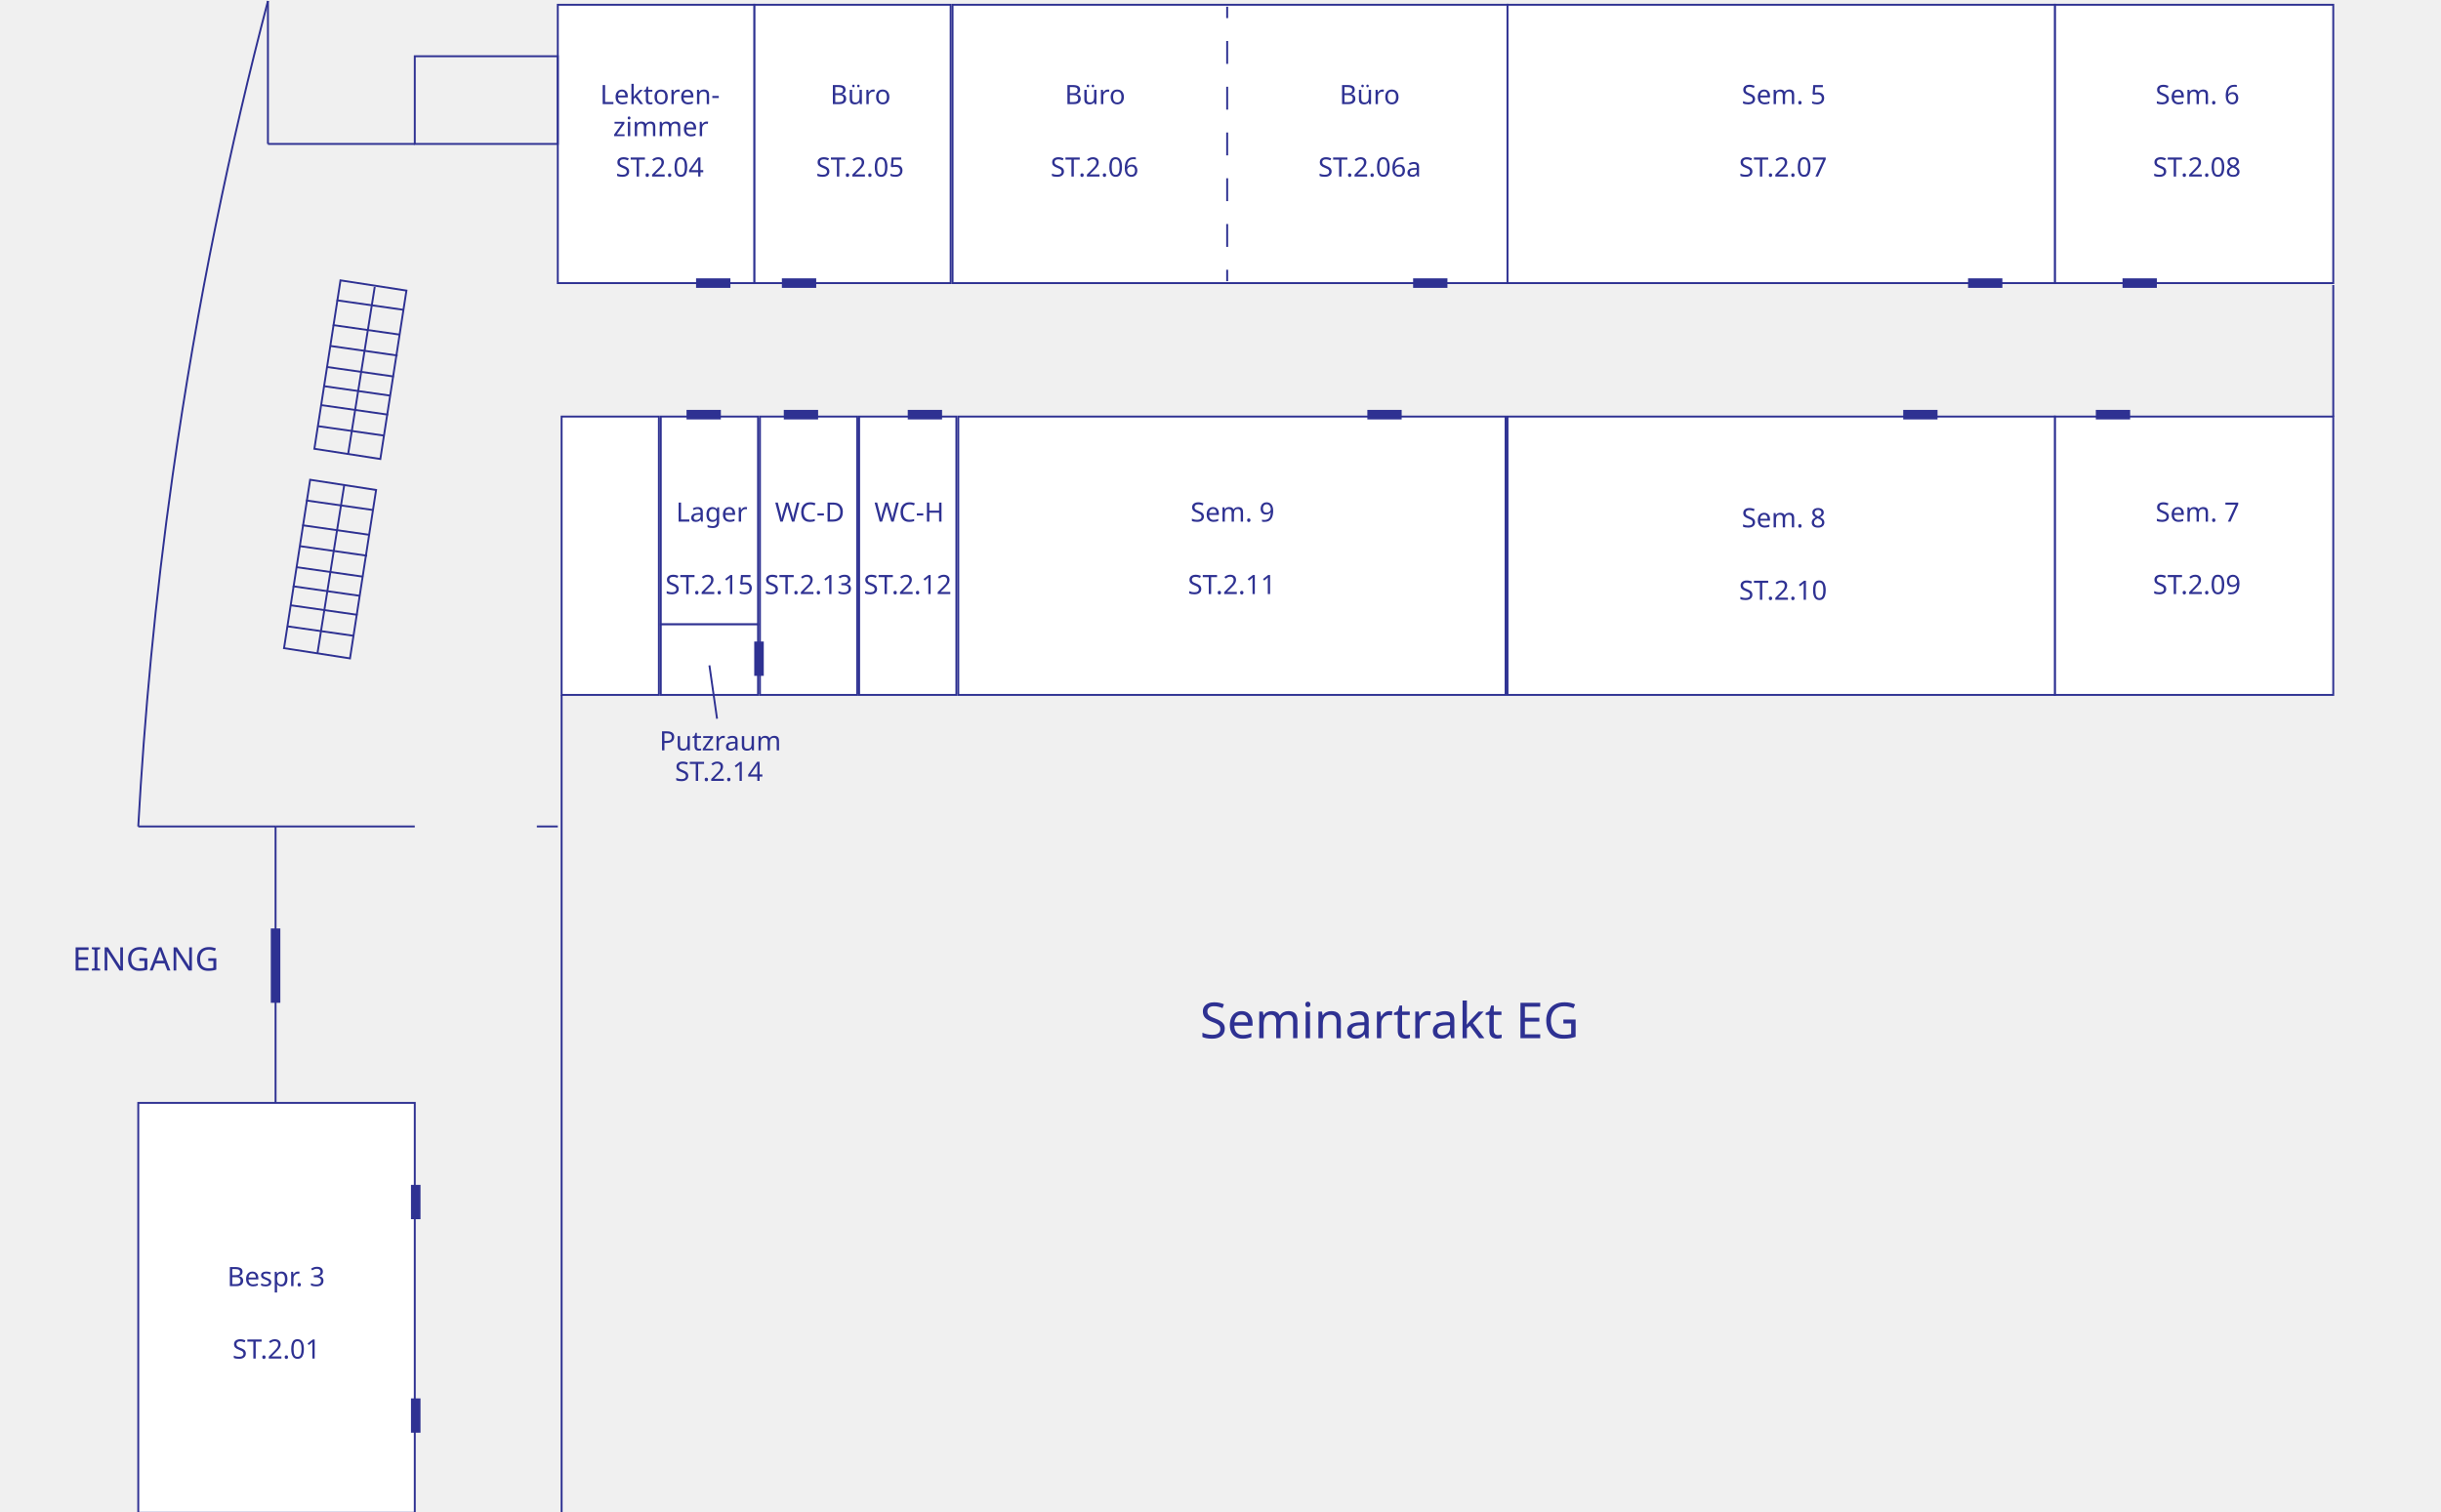
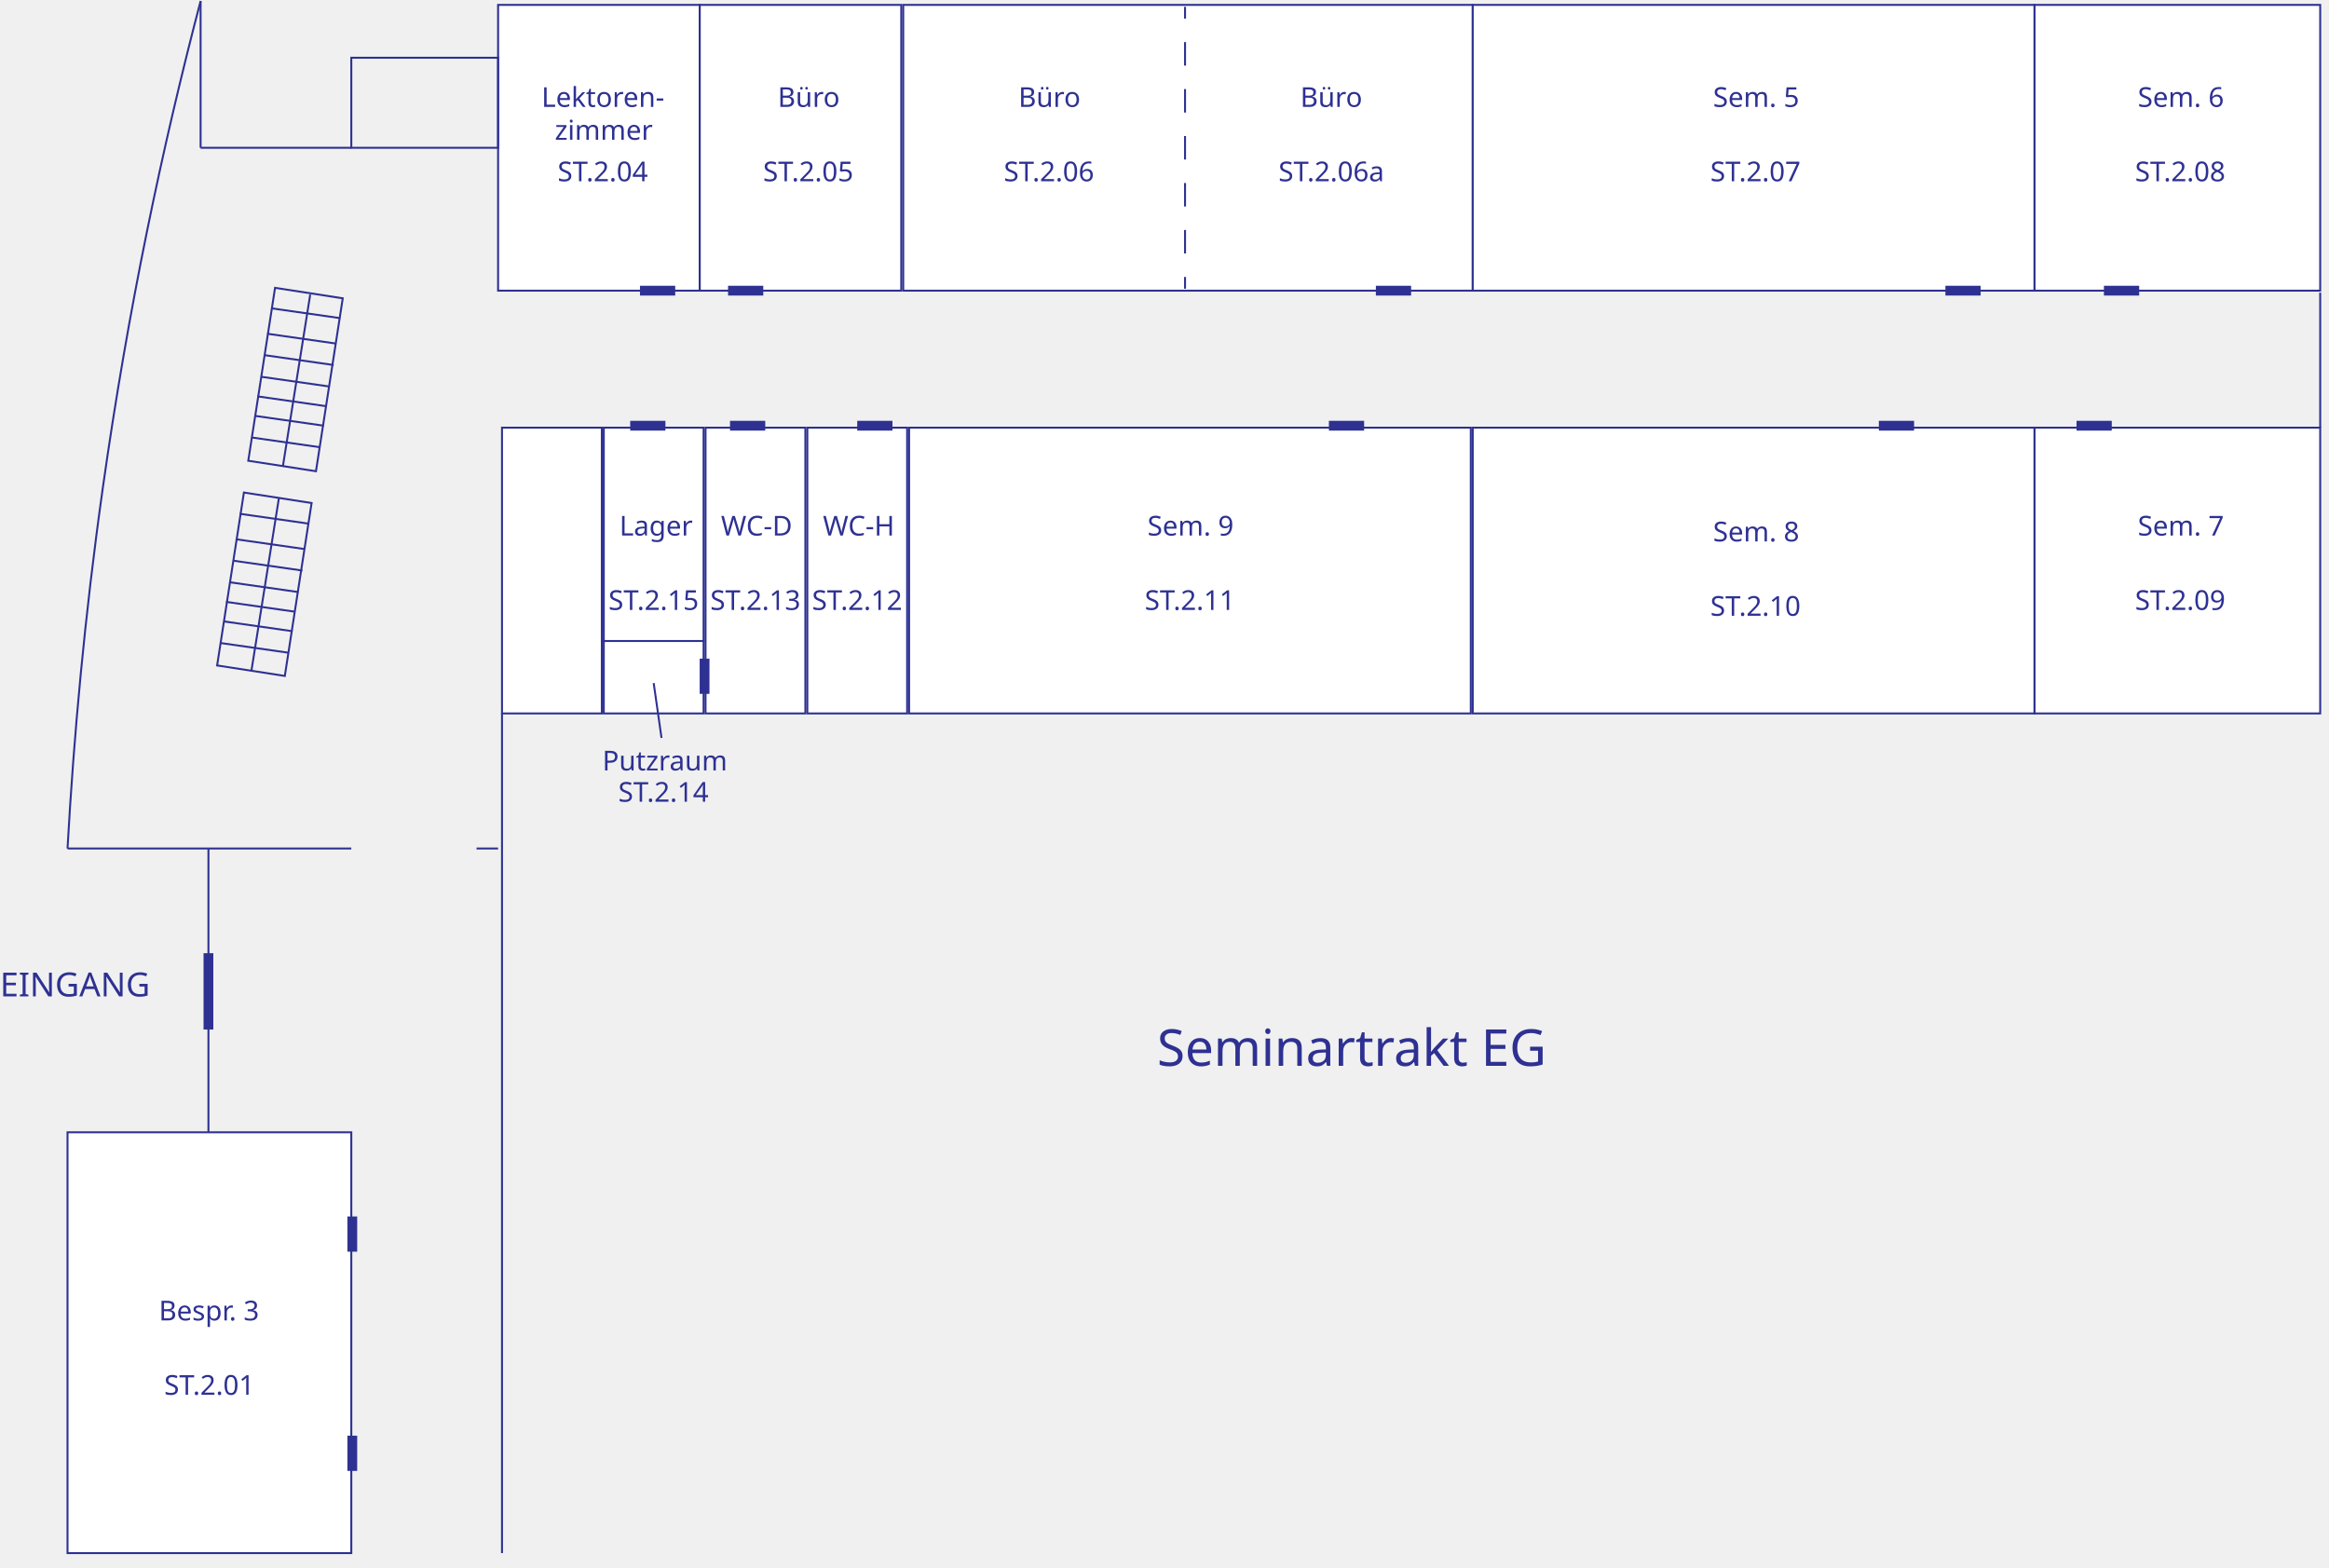
- <svg xmlns="http://www.w3.org/2000/svg" version="1.1" id="Ebene_1" x="0px" y="0px" viewBox="0 0 1280 793" style="enable-background:new 0 0 1280 793;" xml:space="preserve">
+ <svg xmlns="http://www.w3.org/2000/svg" version="1.1" id="Ebene_1" x="0px" y="0px" viewBox="0 0 1190 801" style="enable-background:new 0 0 1190 801;" xml:space="preserve">
  <style type="text/css">
	.st0{fill:#FFFFFF;}
	.st1{fill:#2E3192;}
	.st2{fill:none;stroke:#2E3192;stroke-miterlimit:10;}
	.st3{fill:#FFFFFF;stroke:#2E3192;stroke-miterlimit:10;}
	.st4{fill:none;}
	.st5{font-family:'MyriadPro-Regular';}
	.st6{font-size:14px;}
	.st7{fill:none;stroke:#2E3192;stroke-miterlimit:10;stroke-dasharray:12,12;}
	.st8{fill:none;stroke:#2E3192;stroke-width:5;stroke-miterlimit:10;}
	.st9{font-size:17px;}
	.st10{font-size:26px;}
</style>
  <g>
-     <rect x="1077.5" y="2.5" class="st0" width="146" height="146" />
-     <path class="st1" d="M1223,3v145h-145V3H1223 M1224,2h-147v147h147V2L1224,2z" />
+     <rect x="1039.5" y="2.5" class="st0" width="146" height="146" />
+     <path class="st1" d="M1185,3v145h-145V3H1185 M1186,2h-147v147h147V2L1186,2z" />
  </g>
  <g>
-     <rect x="395.5" y="2.5" class="st0" width="103" height="146" />
-     <path class="st1" d="M498,3v145H396V3H498 M499,2H395v147h104V2L499,2z" />
+     <rect x="357.5" y="2.5" class="st0" width="103" height="146" />
+     <path class="st1" d="M460,3v145H358V3H460 M461,2H357v147h104V2L461,2z" />
  </g>
  <g>
-     <rect x="450.5" y="218.5" class="st0" width="51" height="146" />
-     <path class="st1" d="M501,219v145h-50V219H501 M502,218h-52v147h52V218L502,218z" />
+     <rect x="412.5" y="218.5" class="st0" width="51" height="146" />
+     <path class="st1" d="M463,219v145h-50V219H463 M464,218h-52v147h52V218L464,218z" />
  </g>
  <g>
-     <rect x="398.5" y="218.5" class="st0" width="51" height="146" />
-     <path class="st1" d="M449,219v145h-50V219H449 M450,218h-52v147h52V218L450,218z" />
+     <rect x="360.5" y="218.5" class="st0" width="51" height="146" />
+     <path class="st1" d="M411,219v145h-50V219H411 M412,218h-52v147h52V218L412,218z" />
  </g>
  <g>
-     <rect x="346.5" y="218.5" class="st0" width="51" height="109" />
-     <path class="st1" d="M397,219v108h-50V219H397 M398,218h-52v110h52V218L398,218z" />
+     <rect x="308.5" y="218.5" class="st0" width="51" height="109" />
+     <path class="st1" d="M359,219v108h-50V219H359 M360,218h-52v110h52V218L360,218z" />
  </g>
  <g>
-     <rect x="346.5" y="327.5" class="st0" width="51" height="37" />
-     <path class="st1" d="M397,328v36h-50v-36H397 M398,327h-52v38h52V327L398,327z" />
+     <rect x="308.5" y="327.5" class="st0" width="51" height="37" />
+     <path class="st1" d="M359,328v36h-50v-36H359 M360,327h-52v38h52V327L360,327z" />
  </g>
  <g>
-     <rect x="294.5" y="218.5" class="st0" width="51" height="146" />
-     <path class="st1" d="M345,219v145h-50V219H345 M346,218h-52v147h52V218L346,218z" />
+     <rect x="256.5" y="218.5" class="st0" width="51" height="146" />
+     <path class="st1" d="M307,219v145h-50V219H307 M308,218h-52v147h52V218L308,218z" />
  </g>
  <g>
-     <rect x="292.5" y="2.5" class="st0" width="103" height="146" />
-     <path class="st1" d="M395,3v145H293V3H395 M396,2H292v147h104V2L396,2z" />
+     <rect x="254.5" y="2.5" class="st0" width="103" height="146" />
+     <path class="st1" d="M357,3v145H255V3H357 M358,2H254v147h104V2L358,2z" />
  </g>
  <g>
-     <rect x="499.5" y="2.5" class="st0" width="291" height="146" />
-     <path class="st1" d="M790,3v145H500V3H790 M791,2H499v147h292V2L791,2z" />
+     <rect x="461.5" y="2.5" class="st0" width="291" height="146" />
+     <path class="st1" d="M752,3v145H462V3H752 M753,2H461v147h292V2L753,2z" />
  </g>
  <g>
-     <rect x="790.5" y="2.5" class="st0" width="287" height="146" />
-     <path class="st1" d="M1077,3v145H791V3H1077 M1078,2H790v147h288V2L1078,2z" />
+     <rect x="752.5" y="2.5" class="st0" width="287" height="146" />
+     <path class="st1" d="M1039,3v145H753V3H1039 M1040,2H752v147h288V2L1040,2z" />
  </g>
  <g>
-     <rect x="1077.5" y="218.5" class="st0" width="146" height="146" />
-     <path class="st1" d="M1223,219v145h-145V219H1223 M1224,218h-147v147h147V218L1224,218z" />
+     <rect x="1039.5" y="218.5" class="st0" width="146" height="146" />
+     <path class="st1" d="M1185,219v145h-145V219H1185 M1186,218h-147v147h147V218L1186,218z" />
  </g>
  <g>
-     <rect x="790.5" y="218.5" class="st0" width="287" height="146" />
-     <path class="st1" d="M1077,219v145H791V219H1077 M1078,218H790v147h288V218L1078,218z" />
+     <rect x="752.5" y="218.5" class="st0" width="287" height="146" />
+     <path class="st1" d="M1039,219v145H753V219H1039 M1040,218H752v147h288V218L1040,218z" />
  </g>
  <g>
-     <rect x="502.5" y="218.5" class="st0" width="287" height="146" />
-     <path class="st1" d="M789,219v145H503V219H789 M790,218H502v147h288V218L790,218z" />
+     <rect x="464.5" y="218.5" class="st0" width="287" height="146" />
+     <path class="st1" d="M751,219v145H465V219H751 M752,218H464v147h288V218L752,218z" />
  </g>
  <g>
-     <line class="st2" x1="294.5" y1="364.5" x2="294.5" y2="793.5" />
+     <line class="st2" x1="256.5" y1="364.5" x2="256.5" y2="793.5" />
  </g>
-   <rect x="72.5" y="578.5" class="st3" width="145" height="215" />
-   <line class="st2" x1="72.5" y1="433.5" x2="144.5" y2="433.5" />
-   <line class="st2" x1="144.5" y1="578.5" x2="144.5" y2="433.5" />
-   <line class="st2" x1="217.5" y1="433.5" x2="144.5" y2="433.5" />
-   <line class="st2" x1="292.5" y1="433.5" x2="281.5" y2="433.5" />
-   <path class="st2" d="M72.5,433.5c3.2-57.4,8.8-118.9,18-184c12.9-91.4,30.5-174.7,50-249" />
-   <line class="st2" x1="140.5" y1="0.5" x2="140.5" y2="75.5" />
-   <line class="st2" x1="217.5" y1="75.5" x2="140.5" y2="75.5" />
-   <rect x="217.5" y="29.5" class="st2" width="75" height="46" />
-   <rect x="171.5" y="149.2" transform="matrix(0.9882 0.1531 -0.1531 0.9882 31.9069 -26.6408)" class="st2" width="35" height="89.4" />
-   <rect x="155.6" y="253.8" transform="matrix(0.9882 0.1531 -0.1531 0.9882 47.7186 -22.9845)" class="st2" width="35" height="89.4" />
-   <line class="st2" x1="196.5" y1="150.5" x2="182.5" y2="238.5" />
-   <line class="st2" x1="180.5" y1="254.5" x2="166.5" y2="342.5" />
-   <line class="st2" x1="176.5" y1="157.5" x2="211.5" y2="162.5" />
-   <line class="st2" x1="174.5" y1="170.5" x2="209.5" y2="175.5" />
-   <line class="st2" x1="173.5" y1="181.5" x2="208.5" y2="186.5" />
-   <line class="st2" x1="171.5" y1="192.5" x2="206.5" y2="197.5" />
-   <line class="st2" x1="169.5" y1="202.5" x2="204.5" y2="207.5" />
-   <line class="st2" x1="168.5" y1="212.5" x2="203.5" y2="217.5" />
-   <line class="st2" x1="166.5" y1="223.5" x2="201.5" y2="228.5" />
-   <line class="st2" x1="160.5" y1="262.5" x2="195.5" y2="267.5" />
-   <line class="st2" x1="158.5" y1="275.5" x2="193.5" y2="280.5" />
-   <line class="st2" x1="157.5" y1="286.5" x2="192.5" y2="291.5" />
-   <line class="st2" x1="155.5" y1="297.5" x2="190.5" y2="302.5" />
-   <line class="st2" x1="153.5" y1="307.5" x2="188.5" y2="312.5" />
-   <line class="st2" x1="152.5" y1="317.5" x2="187.5" y2="322.5" />
-   <line class="st2" x1="150.5" y1="328.5" x2="185.5" y2="333.5" />
-   <rect x="303.7" y="44.7" class="st4" width="82.7" height="28" />
-   <text transform="matrix(1 0 0 1 314.6763 54.6064)">
+   <rect x="34.5" y="578.5" class="st3" width="145" height="215" />
+   <line class="st2" x1="34.5" y1="433.5" x2="106.5" y2="433.5" />
+   <line class="st2" x1="106.5" y1="578.5" x2="106.5" y2="433.5" />
+   <line class="st2" x1="179.5" y1="433.5" x2="106.5" y2="433.5" />
+   <line class="st2" x1="254.5" y1="433.5" x2="243.5" y2="433.5" />
+   <path class="st2" d="M34.5,433.5c3.2-57.4,8.8-118.9,18-184c12.9-91.4,30.5-174.7,50-249" />
+   <line class="st2" x1="102.5" y1="0.5" x2="102.5" y2="75.5" />
+   <line class="st2" x1="179.5" y1="75.5" x2="102.5" y2="75.5" />
+   <rect x="179.5" y="29.5" class="st2" width="75" height="46" />
+   <rect x="133.5" y="149.2" transform="matrix(0.9882 0.1531 -0.1531 0.9882 31.4592 -20.8249)" class="st2" width="35" height="89.4" />
+   <rect x="117.6" y="253.8" transform="matrix(0.9882 0.1531 -0.1531 0.9882 47.2709 -17.1685)" class="st2" width="35" height="89.4" />
+   <line class="st2" x1="158.5" y1="150.5" x2="144.5" y2="238.5" />
+   <line class="st2" x1="142.5" y1="254.5" x2="128.5" y2="342.5" />
+   <line class="st2" x1="138.5" y1="157.5" x2="173.5" y2="162.5" />
+   <line class="st2" x1="136.5" y1="170.5" x2="171.5" y2="175.5" />
+   <line class="st2" x1="135.5" y1="181.5" x2="170.5" y2="186.5" />
+   <line class="st2" x1="133.5" y1="192.5" x2="168.5" y2="197.5" />
+   <line class="st2" x1="131.5" y1="202.5" x2="166.5" y2="207.5" />
+   <line class="st2" x1="130.5" y1="212.5" x2="165.5" y2="217.5" />
+   <line class="st2" x1="128.5" y1="223.5" x2="163.5" y2="228.5" />
+   <line class="st2" x1="122.5" y1="262.5" x2="157.5" y2="267.5" />
+   <line class="st2" x1="120.5" y1="275.5" x2="155.5" y2="280.5" />
+   <line class="st2" x1="119.5" y1="286.5" x2="154.5" y2="291.5" />
+   <line class="st2" x1="117.5" y1="297.5" x2="152.5" y2="302.5" />
+   <line class="st2" x1="115.5" y1="307.5" x2="150.5" y2="312.5" />
+   <line class="st2" x1="114.5" y1="317.5" x2="149.5" y2="322.5" />
+   <line class="st2" x1="112.5" y1="328.5" x2="147.5" y2="333.5" />
+   <rect x="265.7" y="44.7" class="st4" width="82.7" height="28" />
+   <text transform="matrix(1 0 0 1 276.6763 54.6064)">
    <tspan x="0" y="0" class="st1 st5 st6">Lektoren-</tspan>
    <tspan x="6.8" y="16.8" class="st1 st5 st6">zimmer</tspan>
  </text>
-   <rect x="318.3" y="82.7" class="st4" width="53.7" height="18.3" />
-   <text transform="matrix(1 0 0 1 322.8862 92.6064)" class="st1 st5 st6">ST.2.04</text>
-   <rect x="334.7" y="383.7" class="st4" width="82.7" height="28" />
-   <text transform="matrix(1 0 0 1 345.7881 393.6064)" class="st1 st5 st6">Putzraum</text>
-   <rect x="349.3" y="399.7" class="st4" width="53.7" height="18.3" />
-   <text transform="matrix(1 0 0 1 353.8862 409.6064)" class="st1 st5 st6">ST.2.14</text>
-   <rect x="408.7" y="44.7" class="st4" width="82.7" height="28" />
-   <text transform="matrix(1 0 0 1 435.377 54.6064)" class="st1 st5 st6">Büro</text>
-   <rect x="423.3" y="82.7" class="st4" width="53.7" height="18.3" />
-   <text transform="matrix(1 0 0 1 427.8862 92.6064)" class="st1 st5 st6">ST.2.05</text>
-   <rect x="531.7" y="44.7" class="st4" width="82.7" height="28" />
-   <text transform="matrix(1 0 0 1 558.377 54.6064)" class="st1 st5 st6">Büro</text>
-   <rect x="546.3" y="82.7" class="st4" width="53.7" height="18.3" />
-   <text transform="matrix(1 0 0 1 550.8862 92.6064)" class="st1 st5 st6">ST.2.06</text>
-   <rect x="675.7" y="44.7" class="st4" width="82.7" height="28" />
-   <text transform="matrix(1 0 0 1 702.377 54.6064)" class="st1 st5 st6">Büro</text>
-   <rect x="690.3" y="82.7" class="st4" width="53.7" height="18.3" />
-   <text transform="matrix(1 0 0 1 691.2324 92.6064)" class="st1 st5 st6">ST.2.06a</text>
-   <rect x="892.7" y="44.7" class="st4" width="82.7" height="28" />
-   <text transform="matrix(1 0 0 1 913.2803 54.6064)" class="st1 st5 st6">Sem. 5</text>
-   <rect x="907.3" y="82.7" class="st4" width="53.7" height="18.3" />
-   <text transform="matrix(1 0 0 1 911.8862 92.6064)" class="st1 st5 st6">ST.2.07</text>
-   <rect x="1109.7" y="44.7" class="st4" width="82.7" height="28" />
-   <text transform="matrix(1 0 0 1 1130.28 54.6064)" class="st1 st5 st6">Sem. 6</text>
-   <rect x="1124.3" y="82.7" class="st4" width="53.7" height="18.3" />
-   <text transform="matrix(1 0 0 1 1128.886 92.6064)" class="st1 st5 st6">ST.2.08</text>
-   <rect x="1109.7" y="263.7" class="st4" width="82.7" height="28" />
-   <text transform="matrix(1 0 0 1 1130.28 273.6064)" class="st1 st5 st6">Sem. 7</text>
-   <rect x="1124.3" y="301.7" class="st4" width="53.7" height="18.3" />
-   <text transform="matrix(1 0 0 1 1128.886 311.6064)" class="st1 st5 st6">ST.2.09</text>
-   <rect x="892.7" y="266.7" class="st4" width="82.7" height="28" />
-   <text transform="matrix(1 0 0 1 913.2803 276.6064)" class="st1 st5 st6">Sem. 8</text>
-   <rect x="907.3" y="304.7" class="st4" width="53.7" height="18.3" />
-   <text transform="matrix(1 0 0 1 911.8862 314.6064)" class="st1 st5 st6">ST.2.10</text>
-   <rect x="603.7" y="263.7" class="st4" width="82.7" height="28" />
-   <text transform="matrix(1 0 0 1 624.2803 273.6064)" class="st1 st5 st6">Sem. 9</text>
-   <rect x="618.3" y="301.7" class="st4" width="53.7" height="18.3" />
-   <text transform="matrix(1 0 0 1 622.8862 311.6064)" class="st1 st5 st6">ST.2.11</text>
-   <rect x="102.7" y="664.7" class="st4" width="82.7" height="28" />
-   <text transform="matrix(1 0 0 1 119.1714 674.6064)" class="st1 st5 st6">Bespr. 3</text>
-   <rect x="117.3" y="702.7" class="st4" width="53.7" height="18.3" />
-   <text transform="matrix(1 0 0 1 121.8862 712.6064)" class="st1 st5 st6">ST.2.01</text>
-   <rect x="452" y="263.7" class="st4" width="48" height="28" />
-   <text transform="matrix(1 0 0 1 458.4653 273.6064)" class="st1 st5 st6">WC-H</text>
-   <rect x="448.3" y="301.7" class="st4" width="53.7" height="18.3" />
-   <text transform="matrix(1 0 0 1 452.8862 311.6064)" class="st1 st5 st6">ST.2.12</text>
-   <rect x="400" y="263.7" class="st4" width="48" height="28" />
-   <text transform="matrix(1 0 0 1 406.3672 273.6064)" class="st1 st5 st6">WC-D</text>
-   <rect x="396.3" y="301.7" class="st4" width="53.7" height="18.3" />
-   <text transform="matrix(1 0 0 1 400.8862 311.6064)" class="st1 st5 st6">ST.2.13</text>
-   <rect x="348" y="263.7" class="st4" width="48" height="28" />
-   <text transform="matrix(1 0 0 1 354.4932 273.6064)" class="st1 st5 st6">Lager</text>
-   <rect x="344.3" y="301.7" class="st4" width="53.7" height="18.3" />
-   <text transform="matrix(1 0 0 1 348.8862 311.6064)" class="st1 st5 st6">ST.2.15</text>
+   <rect x="280.3" y="82.7" class="st4" width="53.7" height="18.3" />
+   <text transform="matrix(1 0 0 1 284.8862 92.6064)" class="st1 st5 st6">ST.2.04</text>
+   <rect x="296.7" y="383.7" class="st4" width="82.7" height="28" />
+   <text transform="matrix(1 0 0 1 307.7881 393.6064)" class="st1 st5 st6">Putzraum</text>
+   <rect x="311.3" y="399.7" class="st4" width="53.7" height="18.3" />
+   <text transform="matrix(1 0 0 1 315.8862 409.6064)" class="st1 st5 st6">ST.2.14</text>
+   <rect x="370.7" y="44.7" class="st4" width="82.7" height="28" />
+   <text transform="matrix(1 0 0 1 397.377 54.6064)" class="st1 st5 st6">Büro</text>
+   <rect x="385.3" y="82.7" class="st4" width="53.7" height="18.3" />
+   <text transform="matrix(1 0 0 1 389.8862 92.6064)" class="st1 st5 st6">ST.2.05</text>
+   <rect x="493.7" y="44.7" class="st4" width="82.7" height="28" />
+   <text transform="matrix(1 0 0 1 520.377 54.6064)" class="st1 st5 st6">Büro</text>
+   <rect x="508.3" y="82.7" class="st4" width="53.7" height="18.3" />
+   <text transform="matrix(1 0 0 1 512.8862 92.6064)" class="st1 st5 st6">ST.2.06</text>
+   <rect x="637.7" y="44.7" class="st4" width="82.7" height="28" />
+   <text transform="matrix(1 0 0 1 664.377 54.6064)" class="st1 st5 st6">Büro</text>
+   <rect x="652.3" y="82.7" class="st4" width="53.7" height="18.3" />
+   <text transform="matrix(1 0 0 1 653.2324 92.6064)" class="st1 st5 st6">ST.2.06a</text>
+   <rect x="854.7" y="44.7" class="st4" width="82.7" height="28" />
+   <text transform="matrix(1 0 0 1 875.2803 54.6064)" class="st1 st5 st6">Sem. 5</text>
+   <rect x="869.3" y="82.7" class="st4" width="53.7" height="18.3" />
+   <text transform="matrix(1 0 0 1 873.8862 92.6064)" class="st1 st5 st6">ST.2.07</text>
+   <rect x="1071.7" y="44.7" class="st4" width="82.7" height="28" />
+   <text transform="matrix(1 0 0 1 1092.28 54.6064)" class="st1 st5 st6">Sem. 6</text>
+   <rect x="1086.3" y="82.7" class="st4" width="53.7" height="18.3" />
+   <text transform="matrix(1 0 0 1 1090.886 92.6064)" class="st1 st5 st6">ST.2.08</text>
+   <rect x="1071.7" y="263.7" class="st4" width="82.7" height="28" />
+   <text transform="matrix(1 0 0 1 1092.28 273.6064)" class="st1 st5 st6">Sem. 7</text>
+   <rect x="1086.3" y="301.7" class="st4" width="53.7" height="18.3" />
+   <text transform="matrix(1 0 0 1 1090.886 311.6064)" class="st1 st5 st6">ST.2.09</text>
+   <rect x="854.7" y="266.7" class="st4" width="82.7" height="28" />
+   <text transform="matrix(1 0 0 1 875.2803 276.6064)" class="st1 st5 st6">Sem. 8</text>
+   <rect x="869.3" y="304.7" class="st4" width="53.7" height="18.3" />
+   <text transform="matrix(1 0 0 1 873.8862 314.6064)" class="st1 st5 st6">ST.2.10</text>
+   <rect x="565.7" y="263.7" class="st4" width="82.7" height="28" />
+   <text transform="matrix(1 0 0 1 586.2803 273.6064)" class="st1 st5 st6">Sem. 9</text>
+   <rect x="580.3" y="301.7" class="st4" width="53.7" height="18.3" />
+   <text transform="matrix(1 0 0 1 584.8862 311.6064)" class="st1 st5 st6">ST.2.11</text>
+   <rect x="64.7" y="664.7" class="st4" width="82.7" height="28" />
+   <text transform="matrix(1 0 0 1 81.1714 674.6064)" class="st1 st5 st6">Bespr. 3</text>
+   <rect x="79.3" y="702.7" class="st4" width="53.7" height="18.3" />
+   <text transform="matrix(1 0 0 1 83.8862 712.6064)" class="st1 st5 st6">ST.2.01</text>
+   <rect x="414" y="263.7" class="st4" width="48" height="28" />
+   <text transform="matrix(1 0 0 1 420.4653 273.6064)" class="st1 st5 st6">WC-H</text>
+   <rect x="410.3" y="301.7" class="st4" width="53.7" height="18.3" />
+   <text transform="matrix(1 0 0 1 414.8862 311.6064)" class="st1 st5 st6">ST.2.12</text>
+   <rect x="362" y="263.7" class="st4" width="48" height="28" />
+   <text transform="matrix(1 0 0 1 368.3672 273.6064)" class="st1 st5 st6">WC-D</text>
+   <rect x="358.3" y="301.7" class="st4" width="53.7" height="18.3" />
+   <text transform="matrix(1 0 0 1 362.8862 311.6064)" class="st1 st5 st6">ST.2.13</text>
+   <rect x="310" y="263.7" class="st4" width="48" height="28" />
+   <text transform="matrix(1 0 0 1 316.4932 273.6064)" class="st1 st5 st6">Lager</text>
+   <rect x="306.3" y="301.7" class="st4" width="53.7" height="18.3" />
+   <text transform="matrix(1 0 0 1 310.8862 311.6064)" class="st1 st5 st6">ST.2.15</text>
  <g>
    <g>
-       <line class="st2" x1="643.5" y1="3.5" x2="643.5" y2="9.5" />
-       <line class="st7" x1="643.5" y1="21.5" x2="643.5" y2="135.5" />
-       <line class="st2" x1="643.5" y1="141.5" x2="643.5" y2="147.5" />
+       <line class="st2" x1="605.5" y1="3.5" x2="605.5" y2="9.5" />
+       <line class="st7" x1="605.5" y1="21.5" x2="605.5" y2="135.5" />
+       <line class="st2" x1="605.5" y1="141.5" x2="605.5" y2="147.5" />
    </g>
  </g>
-   <line class="st2" x1="376" y1="377" x2="372" y2="349" />
-   <line class="st8" x1="365" y1="148.5" x2="383" y2="148.5" />
-   <line class="st8" x1="410" y1="148.5" x2="428" y2="148.5" />
-   <line class="st8" x1="741" y1="148.5" x2="759" y2="148.5" />
-   <line class="st8" x1="1032" y1="148.5" x2="1050" y2="148.5" />
-   <line class="st8" x1="1113" y1="148.5" x2="1131" y2="148.5" />
-   <line class="st8" x1="1099" y1="217.5" x2="1117" y2="217.5" />
-   <line class="st8" x1="998" y1="217.5" x2="1016" y2="217.5" />
-   <line class="st8" x1="717" y1="217.5" x2="735" y2="217.5" />
-   <line class="st8" x1="476" y1="217.5" x2="494" y2="217.5" />
-   <line class="st8" x1="411" y1="217.5" x2="429" y2="217.5" />
-   <line class="st8" x1="360" y1="217.5" x2="378" y2="217.5" />
-   <line class="st8" x1="398" y1="354.5" x2="398" y2="336.5" />
-   <line class="st8" x1="218" y1="751.5" x2="218" y2="733.5" />
-   <line class="st8" x1="218" y1="639.5" x2="218" y2="621.5" />
-   <line class="st8" x1="144.5" y1="526" x2="144.5" y2="487" />
-   <rect x="38" y="497" class="st4" width="79" height="19" />
-   <text transform="matrix(1 0 0 1 38 509.0703)" class="st1 st5 st9">EINGANG</text>
-   <rect x="605" y="526.1" class="st4" width="223" height="27.3" />
-   <text transform="matrix(1 0 0 1 629.1934 544.5537)" class="st1 st5 st10">Seminartrakt EG</text>
-   <line class="st2" x1="1223.5" y1="149.5" x2="1223.5" y2="218.5" />
+   <line class="st2" x1="338" y1="377" x2="334" y2="349" />
+   <line class="st8" x1="327" y1="148.5" x2="345" y2="148.5" />
+   <line class="st8" x1="372" y1="148.5" x2="390" y2="148.5" />
+   <line class="st8" x1="703" y1="148.5" x2="721" y2="148.5" />
+   <line class="st8" x1="994" y1="148.5" x2="1012" y2="148.5" />
+   <line class="st8" x1="1075" y1="148.5" x2="1093" y2="148.5" />
+   <line class="st8" x1="1061" y1="217.5" x2="1079" y2="217.5" />
+   <line class="st8" x1="960" y1="217.5" x2="978" y2="217.5" />
+   <line class="st8" x1="679" y1="217.5" x2="697" y2="217.5" />
+   <line class="st8" x1="438" y1="217.5" x2="456" y2="217.5" />
+   <line class="st8" x1="373" y1="217.5" x2="391" y2="217.5" />
+   <line class="st8" x1="322" y1="217.5" x2="340" y2="217.5" />
+   <line class="st8" x1="360" y1="354.5" x2="360" y2="336.5" />
+   <line class="st8" x1="180" y1="751.5" x2="180" y2="733.5" />
+   <line class="st8" x1="180" y1="639.5" x2="180" y2="621.5" />
+   <line class="st8" x1="106.5" y1="526" x2="106.5" y2="487" />
+   <rect y="497" class="st4" width="79" height="19" />
+   <text transform="matrix(1 0 0 1 0 509.0703)" class="st1 st5 st9">EINGANG</text>
+   <rect x="567" y="526.1" class="st4" width="223" height="27.3" />
+   <text transform="matrix(1 0 0 1 591.1934 544.5537)" class="st1 st5 st10">Seminartrakt EG</text>
+   <line class="st2" x1="1185.5" y1="149.5" x2="1185.5" y2="218.5" />
+   <rect y="2" class="st4" width="1190" height="799" />
+   <g>
+     <rect y="2" class="st4" width="1190" height="799" />
+   </g>
+   <g>
+     <rect y="2" class="st4" width="1190" height="799" />
+   </g>
+   <g>
+     <rect y="2" class="st4" width="1190" height="799" />
+   </g>
</svg>
